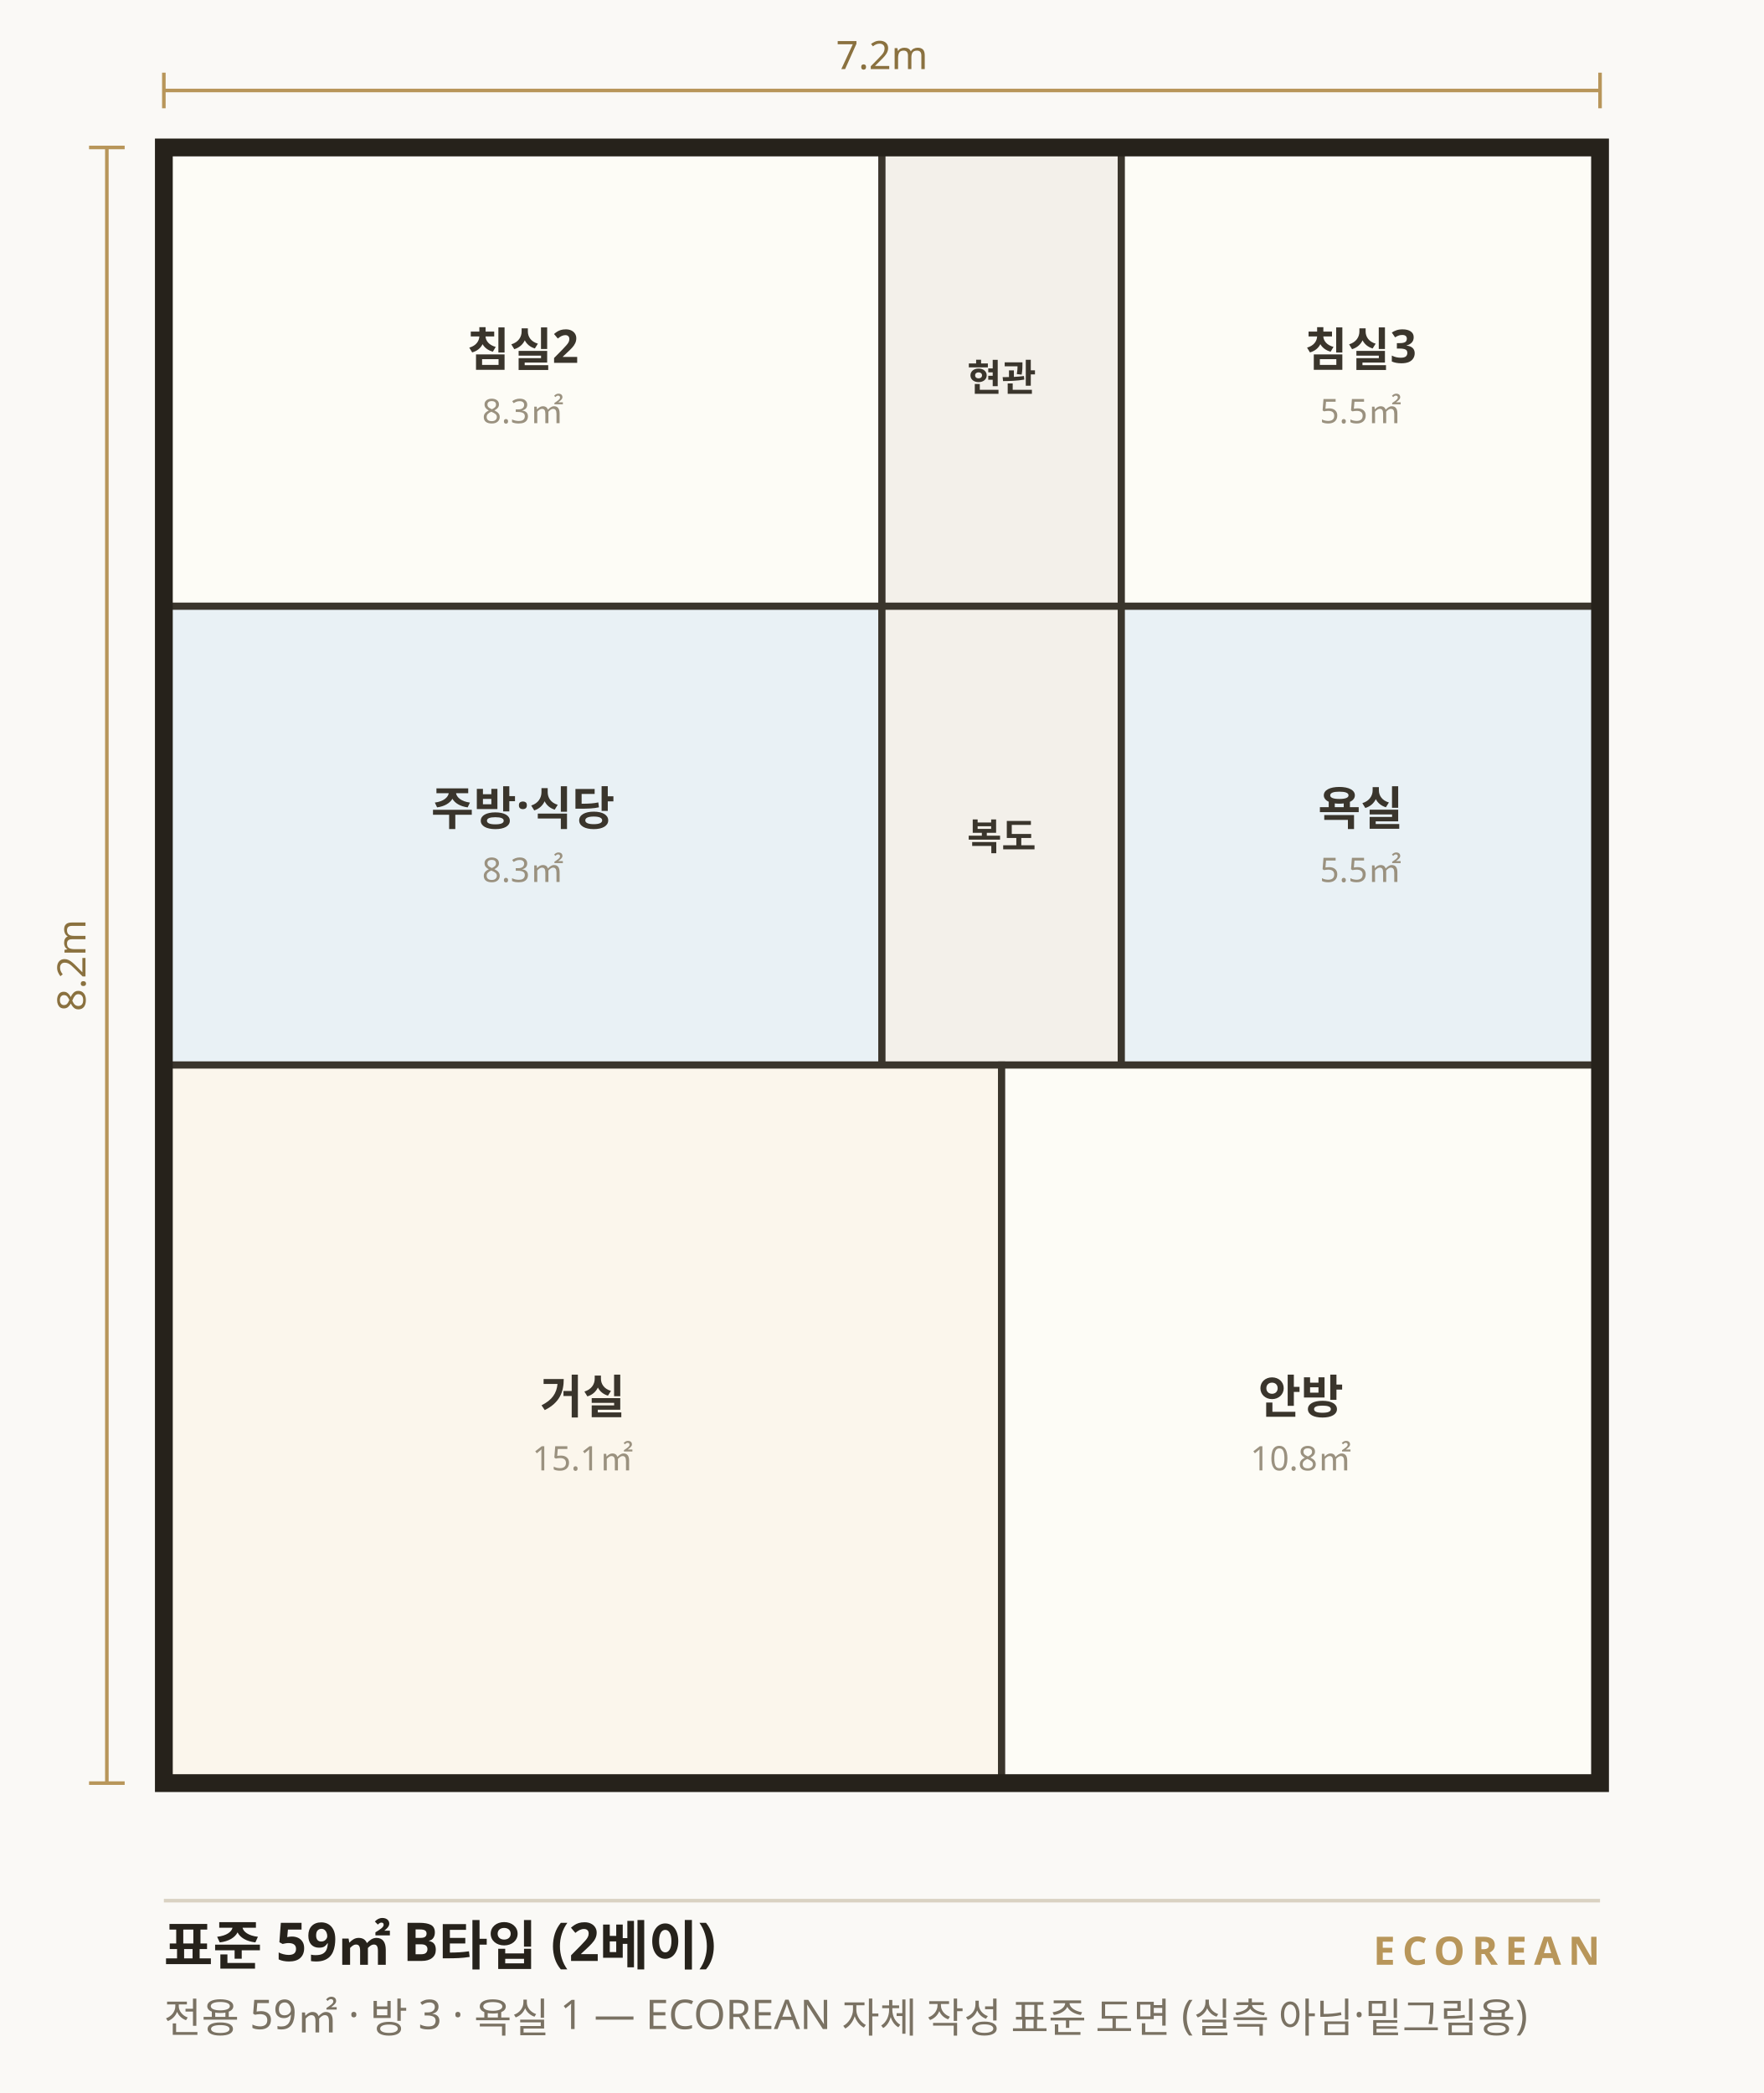
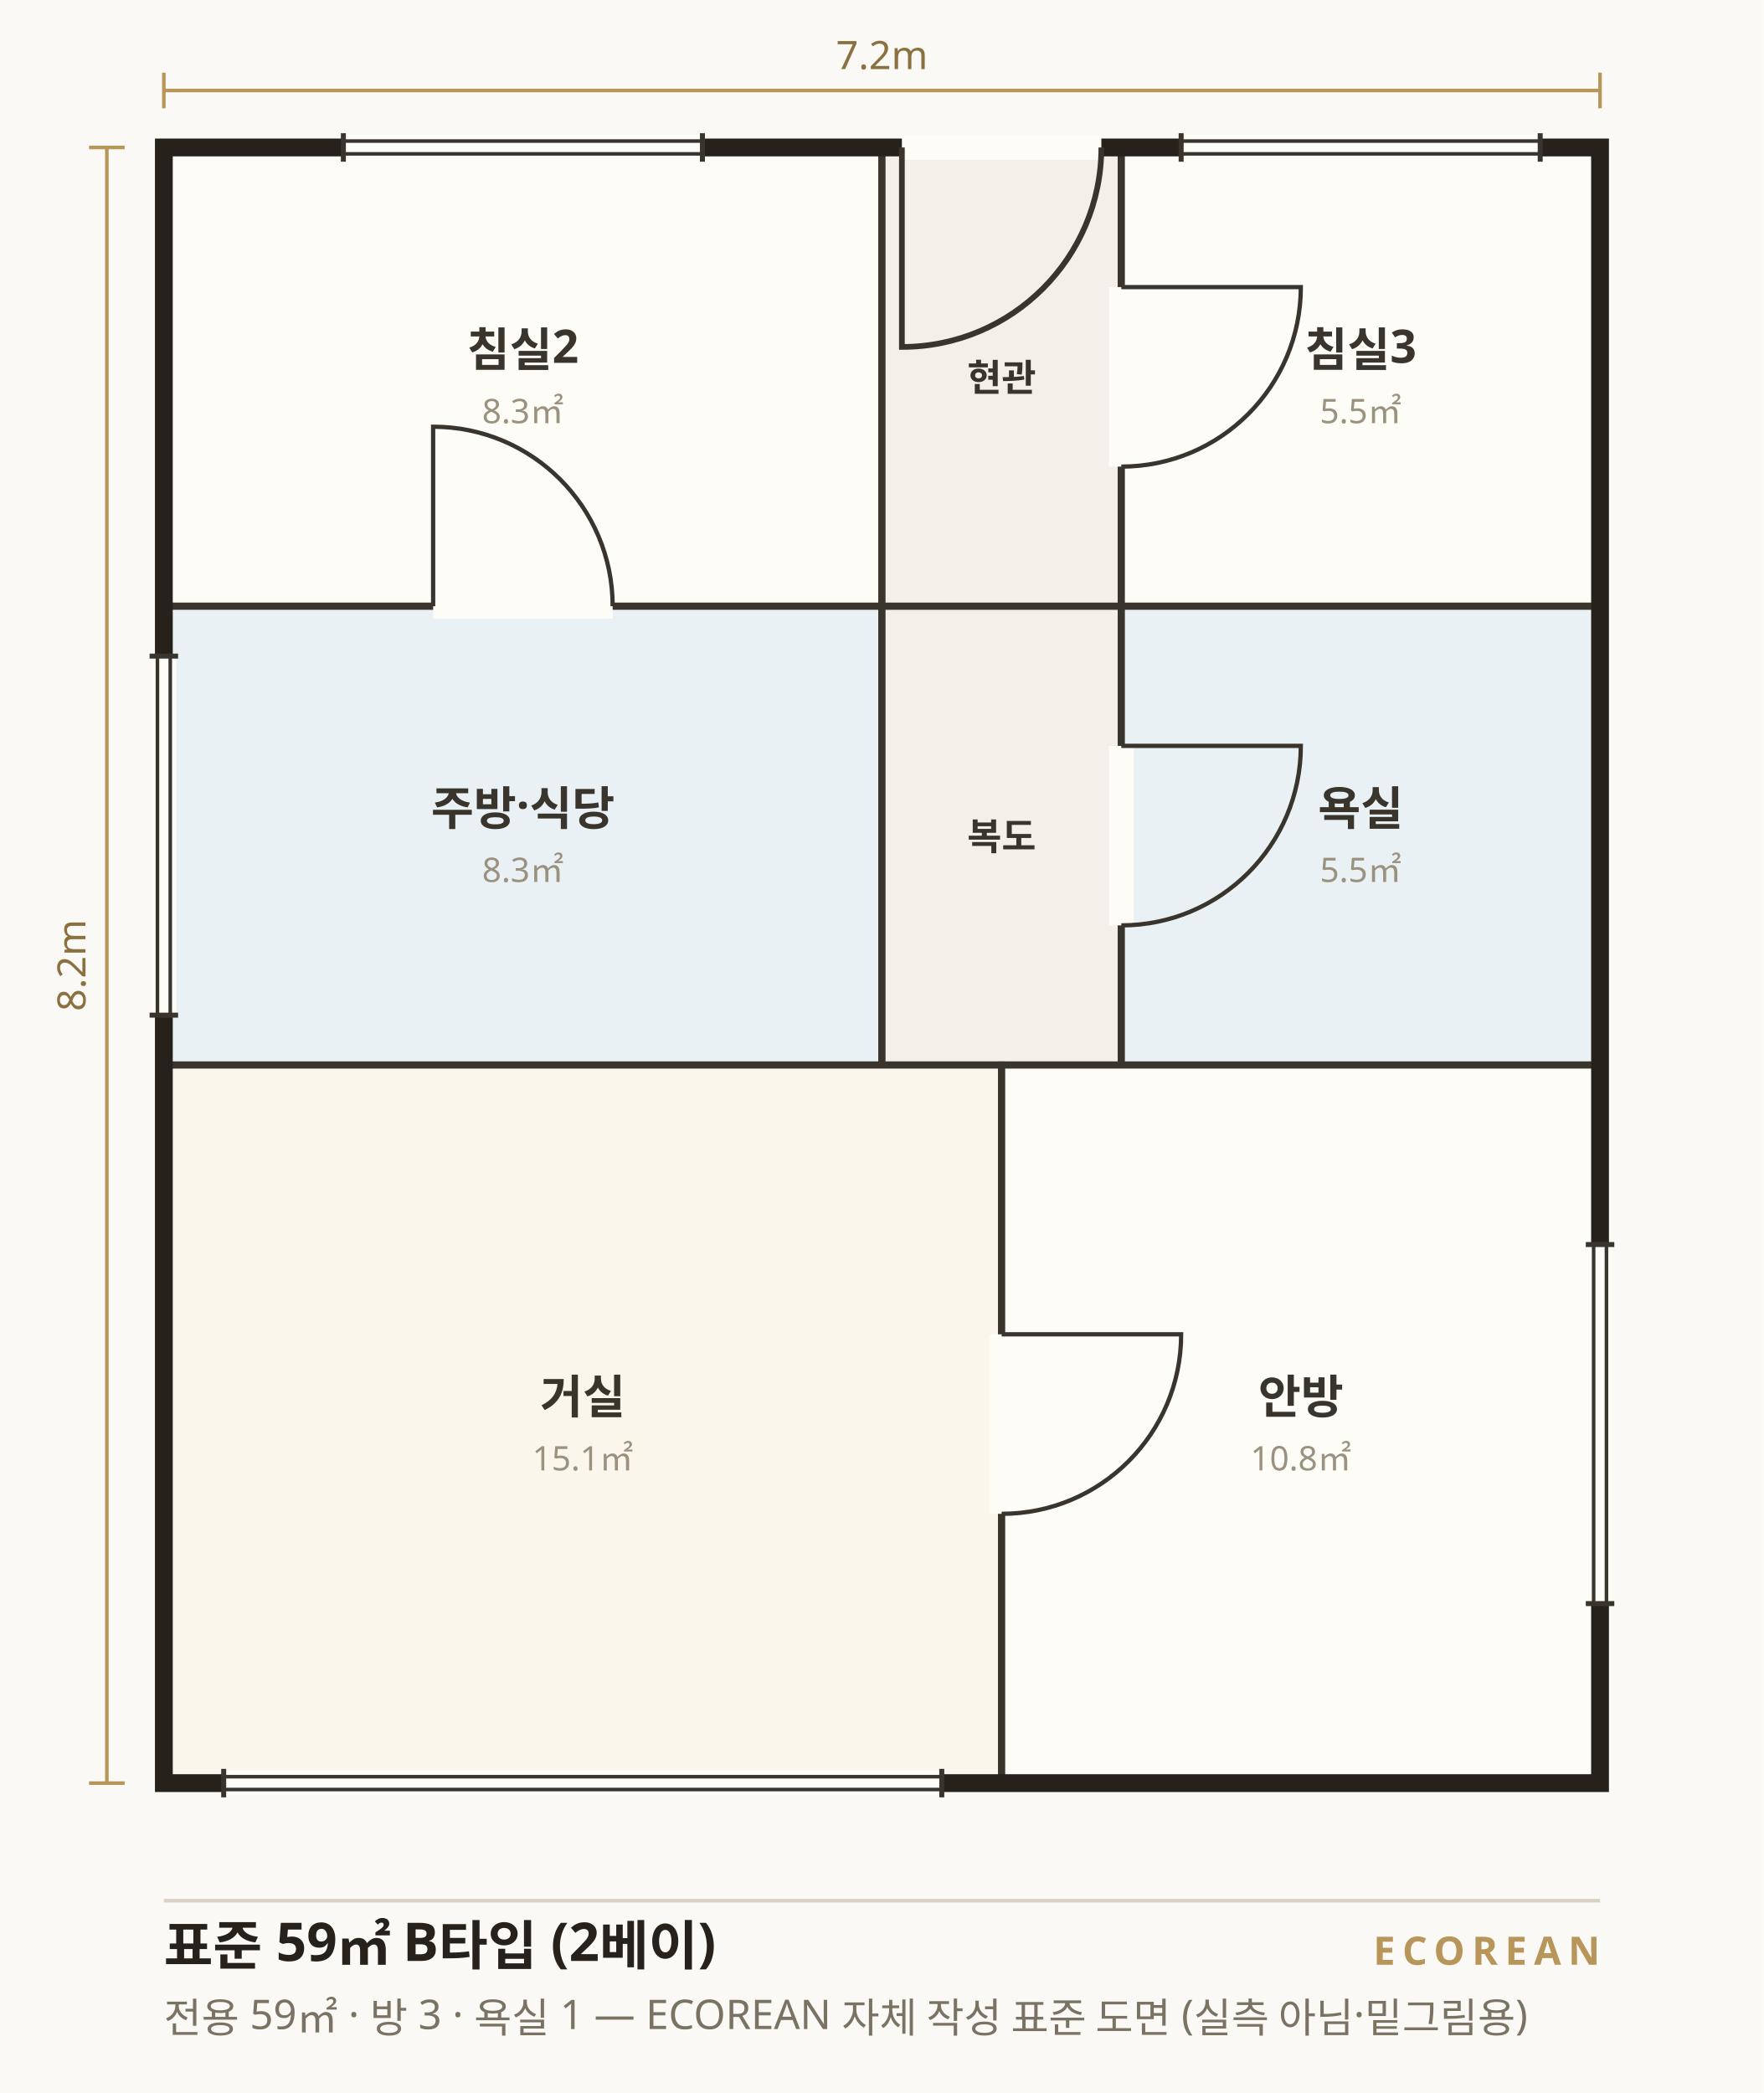
<svg xmlns="http://www.w3.org/2000/svg" width="495.2" height="587.6" viewBox="0 0 495.2 587.6" font-family="'Malgun Gothic','Apple SD Gothic Neo',sans-serif">
  <defs>
    <pattern id="hatch" width="8" height="8" patternTransform="rotate(45)" patternUnits="userSpaceOnUse">
      <rect width="8" height="8" fill="#f3f0e8" />
      <line x1="0" y1="0" x2="0" y2="8" stroke="#ddd6c6" stroke-width="2" />
    </pattern>
  </defs>
  <rect width="495.2" height="587.6" fill="#faf9f6" />
  <rect x="46" y="41.4" width="201.6" height="128.8" fill="#fdfcf6" stroke="#3a352c" stroke-width="2" />
  <text x="146.8" y="102.8" font-size="13" text-anchor="middle" fill="#3a352c" font-weight="700">침실2</text>
  <text x="146.8" y="118.8" font-size="9.5" text-anchor="middle" fill="#9a917f">8.3㎡</text>
  <rect x="247.6" y="41.4" width="67.2" height="128.8" fill="#f3f0ea" stroke="#3a352c" stroke-width="2" />
  <text x="281.2" y="109.8" font-size="10.5" text-anchor="middle" fill="#3a352c" font-weight="700">현관</text>
  <rect x="314.8" y="41.4" width="134.4" height="128.8" fill="#fdfcf6" stroke="#3a352c" stroke-width="2" />
  <text x="382" y="102.8" font-size="13" text-anchor="middle" fill="#3a352c" font-weight="700">침실3</text>
  <text x="382" y="118.8" font-size="9.5" text-anchor="middle" fill="#9a917f">5.5㎡</text>
  <rect x="46" y="170.2" width="201.6" height="128.8" fill="#e9f1f5" stroke="#3a352c" stroke-width="2" />
  <text x="146.8" y="231.6" font-size="13" text-anchor="middle" fill="#3a352c" font-weight="700">주방·식당</text>
  <text x="146.8" y="247.6" font-size="9.5" text-anchor="middle" fill="#9a917f">8.3㎡</text>
  <rect x="247.6" y="170.2" width="67.2" height="128.8" fill="#f3f0ea" stroke="#3a352c" stroke-width="2" />
  <text x="281.2" y="238.6" font-size="10.5" text-anchor="middle" fill="#3a352c" font-weight="700">복도</text>
  <rect x="314.8" y="170.2" width="134.4" height="128.8" fill="#e9f1f5" stroke="#3a352c" stroke-width="2" />
  <text x="382" y="231.6" font-size="13" text-anchor="middle" fill="#3a352c" font-weight="700">욕실</text>
  <text x="382" y="247.6" font-size="9.5" text-anchor="middle" fill="#9a917f">5.5㎡</text>
  <rect x="46" y="299" width="235.2" height="201.6" fill="#fbf6ec" stroke="#3a352c" stroke-width="2" />
  <text x="163.6" y="396.8" font-size="13" text-anchor="middle" fill="#3a352c" font-weight="700">거실</text>
  <text x="163.6" y="412.8" font-size="9.5" text-anchor="middle" fill="#9a917f">15.1㎡</text>
  <rect x="281.2" y="299" width="168" height="201.6" fill="#fdfcf6" stroke="#3a352c" stroke-width="2" />
  <text x="365.2" y="396.8" font-size="13" text-anchor="middle" fill="#3a352c" font-weight="700">안방</text>
  <text x="365.2" y="412.8" font-size="9.5" text-anchor="middle" fill="#9a917f">10.8㎡</text>
  <rect x="46" y="41.4" width="403.2" height="459.2" fill="none" stroke="#26221b" stroke-width="5" />
+   <g id="openings">
+     <rect x="253.2" y="37.9" width="56" height="7" fill="#fdfcf6" />
+     <path d="M 253.2 41.4 L 253.2 97.4 A 56 56 0 0 0 309.2 41.4" fill="none" stroke="#3a352c" stroke-width="1.6" />
+     <rect x="121.6" y="166.7" width="50.4" height="7" fill="#fdfcf6" />
+     <path d="M 121.6 170.2 L 121.6 119.8 A 50.4 50.4 0 0 1 172 170.2" fill="none" stroke="#3a352c" stroke-width="1.2" />
+     <rect x="311.3" y="80.6" width="7" height="50.4" fill="#fdfcf6" />
+     <path d="M 314.8 80.6 L 365.2 80.6 A 50.4 50.4 0 0 1 314.8 131" fill="none" stroke="#3a352c" stroke-width="1.2" />
+     <rect x="311.3" y="209.4" width="7" height="50.4" fill="#fdfcf6" />
+     <path d="M 314.8 209.4 L 365.2 209.4 A 50.4 50.4 0 0 1 314.8 259.8" fill="none" stroke="#3a352c" stroke-width="1.2" />
+     <rect x="277.7" y="374.6" width="7" height="50.4" fill="#fdfcf6" />
+     <path d="M 281.2 374.6 L 331.6 374.6 A 50.4 50.4 0 0 1 281.2 425" fill="none" stroke="#3a352c" stroke-width="1.2" />
+     <rect x="96.4" y="37.9" width="100.8" height="7" fill="#fdfcf6" />
+     <line x1="96.4" y1="39.6" x2="197.2" y2="39.6" stroke="#3a352c" stroke-width="1" />
+     <line x1="96.4" y1="43.2" x2="197.2" y2="43.2" stroke="#3a352c" stroke-width="1" />
+     <line x1="96.4" y1="37.4" x2="96.4" y2="45.4" stroke="#3a352c" stroke-width="1.4" />
+     <line x1="197.2" y1="37.4" x2="197.2" y2="45.4" stroke="#3a352c" stroke-width="1.4" />
+     <rect x="331.6" y="37.9" width="100.8" height="7" fill="#fdfcf6" />
+     <line x1="331.6" y1="39.6" x2="432.4" y2="39.6" stroke="#3a352c" stroke-width="1" />
+     <line x1="331.6" y1="43.2" x2="432.4" y2="43.2" stroke="#3a352c" stroke-width="1" />
+     <line x1="331.6" y1="37.4" x2="331.6" y2="45.4" stroke="#3a352c" stroke-width="1.4" />
+     <line x1="432.4" y1="37.4" x2="432.4" y2="45.4" stroke="#3a352c" stroke-width="1.4" />
+     <rect x="42.5" y="184.2" width="7" height="100.8" fill="#fdfcf6" />
+     <line x1="44.2" y1="184.2" x2="44.2" y2="285" stroke="#3a352c" stroke-width="1" />
+     <line x1="47.8" y1="184.2" x2="47.8" y2="285" stroke="#3a352c" stroke-width="1" />
+     <line x1="42" y1="184.2" x2="50" y2="184.2" stroke="#3a352c" stroke-width="1.4" />
+     <line x1="42" y1="285" x2="50" y2="285" stroke="#3a352c" stroke-width="1.4" />
+     <rect x="62.8" y="497.1" width="201.6" height="7" fill="#fdfcf6" />
+     <line x1="62.8" y1="498.8" x2="264.4" y2="498.8" stroke="#3a352c" stroke-width="1" />
+     <line x1="62.8" y1="502.4" x2="264.4" y2="502.4" stroke="#3a352c" stroke-width="1" />
+     <line x1="62.8" y1="496.6" x2="62.8" y2="504.6" stroke="#3a352c" stroke-width="1.4" />
+     <line x1="264.4" y1="496.6" x2="264.4" y2="504.6" stroke="#3a352c" stroke-width="1.4" />
+     <rect x="445.7" y="349.4" width="7" height="100.8" fill="#fdfcf6" />
+     <line x1="447.4" y1="349.4" x2="447.4" y2="450.2" stroke="#3a352c" stroke-width="1" />
+     <line x1="451" y1="349.4" x2="451" y2="450.2" stroke="#3a352c" stroke-width="1" />
+     <line x1="445.2" y1="349.4" x2="453.2" y2="349.4" stroke="#3a352c" stroke-width="1.4" />
+     <line x1="445.2" y1="450.2" x2="453.2" y2="450.2" stroke="#3a352c" stroke-width="1.4" />
+   </g>
  <line x1="46" y1="25.4" x2="449.2" y2="25.4" stroke="#B8965A" stroke-width="1" />
  <line x1="46" y1="20.4" x2="46" y2="30.4" stroke="#B8965A" stroke-width="1" />
  <line x1="449.2" y1="20.4" x2="449.2" y2="30.4" stroke="#B8965A" stroke-width="1" />
  <text x="247.6" y="19.4" font-size="11" text-anchor="middle" fill="#8a713f">7.2m</text>
  <line x1="30" y1="41.4" x2="30" y2="500.6" stroke="#B8965A" stroke-width="1" />
  <line x1="25" y1="41.4" x2="35" y2="41.4" stroke="#B8965A" stroke-width="1" />
  <line x1="25" y1="500.6" x2="35" y2="500.6" stroke="#B8965A" stroke-width="1" />
  <text x="24" y="271" font-size="11" text-anchor="middle" fill="#8a713f" transform="rotate(-90 24 271)">8.2m</text>
  <line x1="46" y1="533.6" x2="449.2" y2="533.6" stroke="#d9d2c2" stroke-width="1" />
  <text x="46" y="551.6" font-size="15" font-weight="800" fill="#26221b">표준 59㎡ B타입 (2베이)</text>
  <text x="46" y="570.6" font-size="11.5" fill="#7a7263">전용 59㎡ · 방 3 · 욕실 1 — ECOREAN 자체 작성 표준 도면 (실측 아님·밑그림용)</text>
  <text x="449.2" y="551.6" font-size="11" text-anchor="end" fill="#B8965A" font-weight="800" letter-spacing="2">ECOREAN</text>
</svg>
